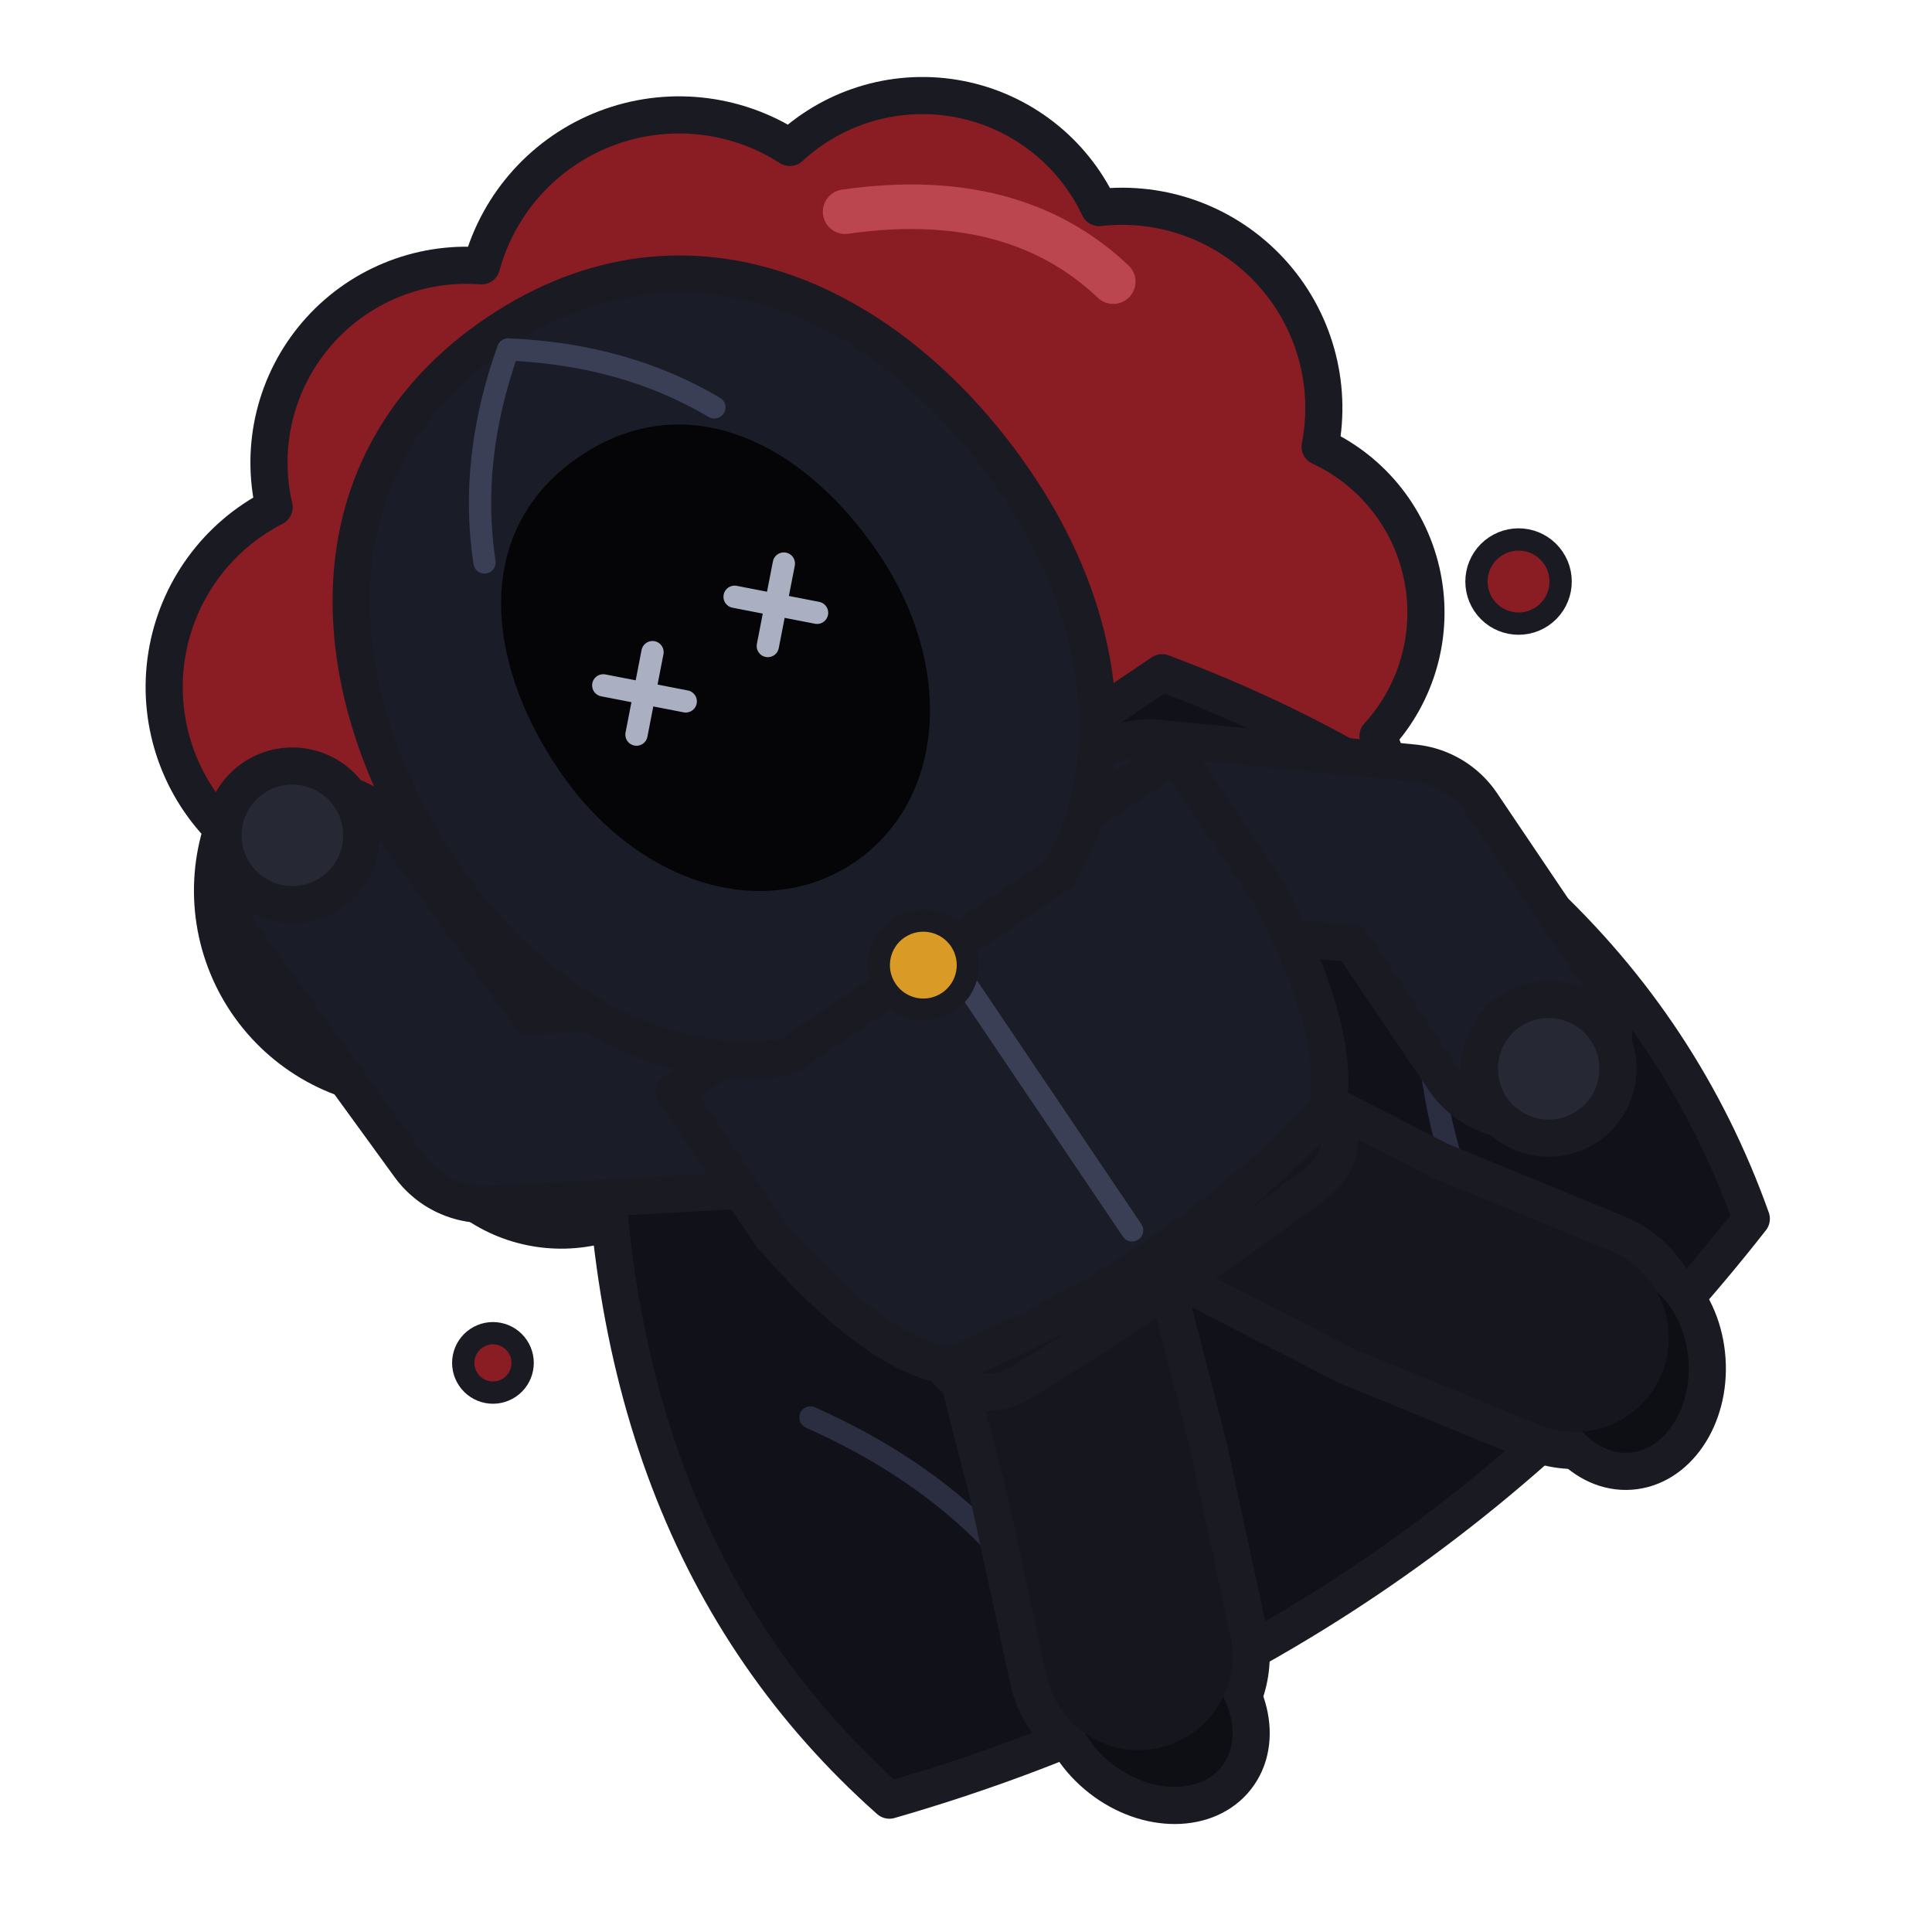
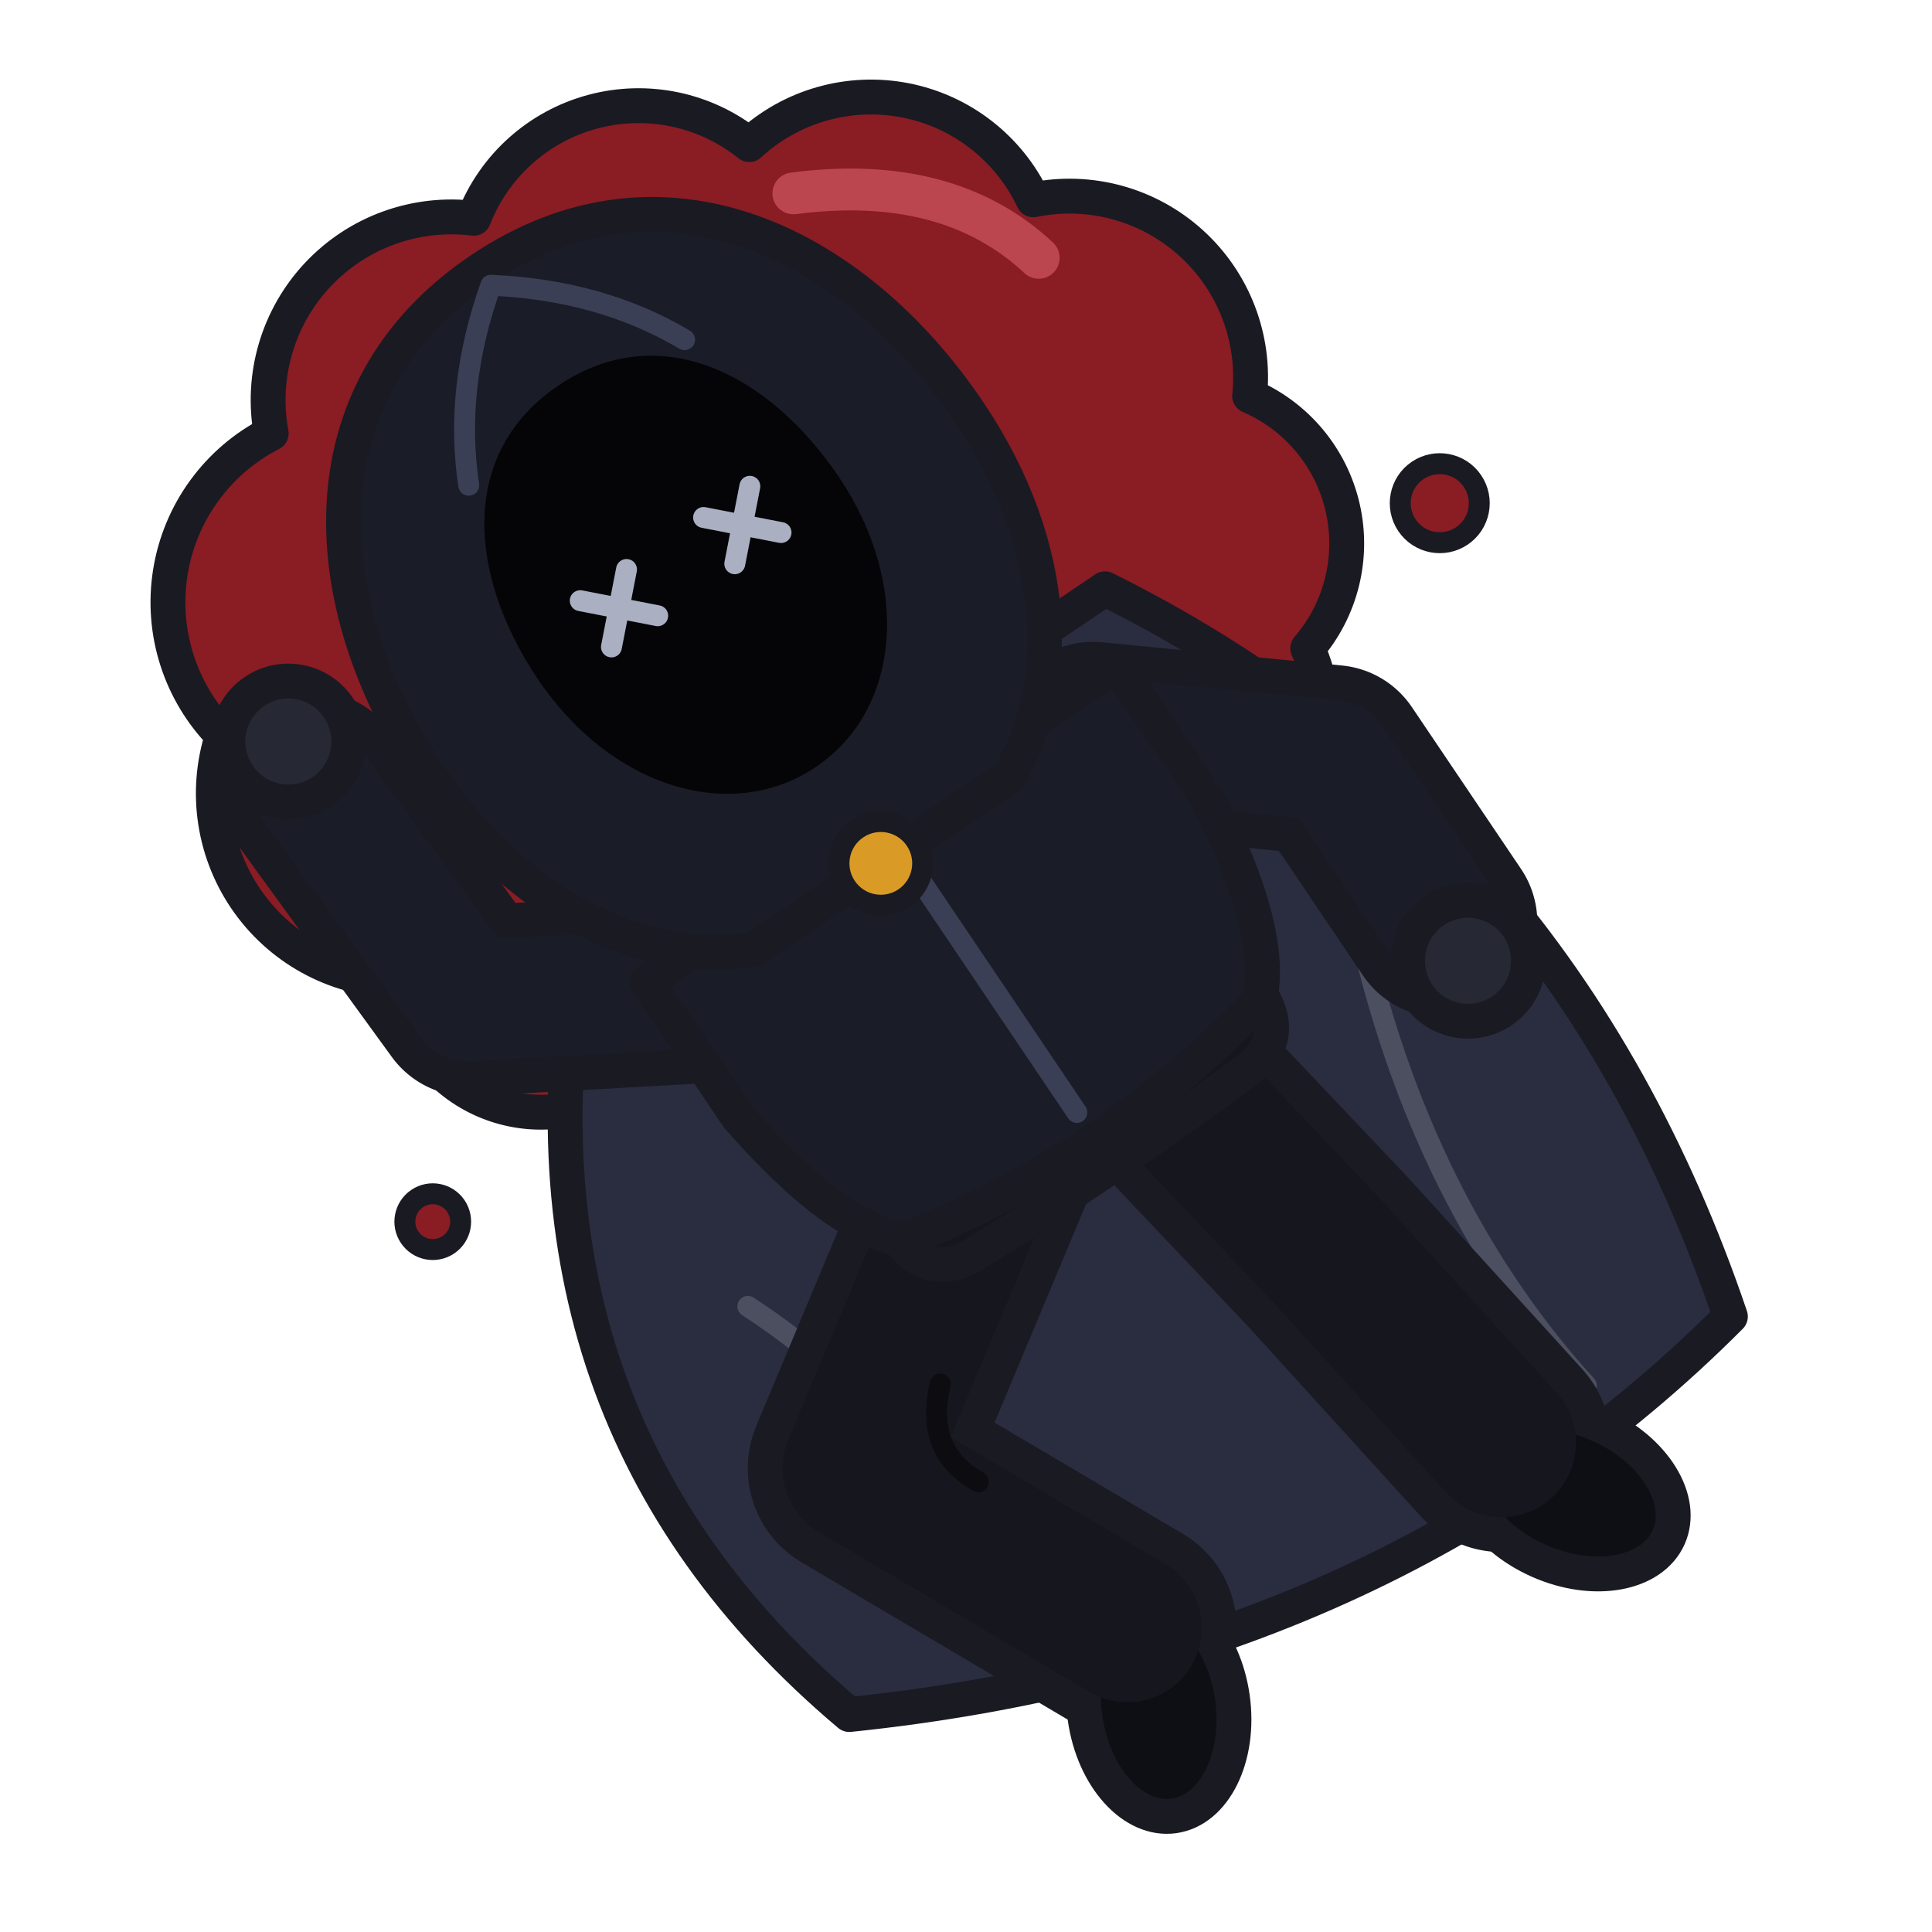
<svg xmlns="http://www.w3.org/2000/svg" viewBox="0 0 64 64" width="64" height="64">
-   <g transform="translate(32 32.6) rotate(-34) scale(.82) translate(-32 -33)">
+   <g transform="translate(32.4 32) rotate(-34) scale(.77) translate(-32 -37.4)">
    <defs>
      <clipPath id="uR0b">
        <rect x="0" y="-40" width="280" height="313" />
      </clipPath>
    </defs>
-     <path d="M11 24A8.06 8.06 0 0 1 10.6 11A8.16 8.16 0 0 1 19.6 1.4A7.97 7.97 0 0 1 32 -2A8.27 8.27 0 0 1 45 1A7.89 7.89 0 0 1 54 10A8.15 8.15 0 0 1 56 23A7.39 7.39 0 0 1 51.4 34A7.87 7.87 0 0 1 40 39.6A9.3 9.3 0 0 1 25 39.4A7.36 7.36 0 0 1 15 33A6.11 6.11 0 0 1 11 24Z" fill="#8a1c24" stroke="#1A1A22" stroke-width="1.5" stroke-linejoin="round" stroke-linecap="round" />
-     <path d="M45.4 4.4Q51.6 7.4 52.8 12.8" fill="none" stroke="#bb4650" stroke-width="1.8" stroke-linecap="round" />
+     <path d="M11 24A8.06 8.06 0 0 1 10.6 11A8.16 8.16 0 0 1 19.6 1.4A7.88 7.88 0 0 1 32 -1.4A7.61 7.61 0 0 1 43.6 2.6A7.72 7.72 0 0 1 52.4 11.4A7.79 7.79 0 0 1 55.4 23.6A6.91 6.91 0 0 1 51.4 34A7.87 7.87 0 0 1 40 39.6A9.3 9.3 0 0 1 25 39.4A7.36 7.36 0 0 1 15 33A6.11 6.11 0 0 1 11 24Z" fill="#8a1c24" stroke="#1A1A22" stroke-width="1.5" stroke-linejoin="round" stroke-linecap="round" />
+     <path d="M44 5.4Q50 8.4 51.2 13.6" fill="none" stroke="#bb4650" stroke-width="1.8" stroke-linecap="round" />
    <circle cx="59.6" cy="32" r="1.7" stroke="#1A1A22" stroke-width="0.9" stroke-linejoin="round" stroke-linecap="round" fill="#8a1c24" />
-     <circle cx="7.6" cy="35" r="1.2" stroke="#1A1A22" stroke-width="0.9" stroke-linejoin="round" stroke-linecap="round" fill="#8a1c24" />
-     <path d="M18.4 27Q7 43 11 58.6Q32 65.4 53 58.6Q57 43 45.6 27Z" fill="#101119" stroke="#1A1A22" stroke-width="1.5" stroke-linejoin="round" stroke-linecap="round" />
-     <path d="M17 44Q22 52 20 60M47 44Q42 52 44 60" stroke="#2a2e40" stroke-width="0.9" stroke-linejoin="round" stroke-linecap="round" fill="none" />
+     <circle cx="6.4" cy="33.4" r="1.2" stroke="#1A1A22" stroke-width="0.9" stroke-linejoin="round" stroke-linecap="round" fill="#8a1c24" />
+     <path d="M18.4 27Q4 42 9.4 61Q30 72 50.4 68Q56.4 46 45.6 27Z" fill="#2a2d40" stroke="#1A1A22" stroke-width="1.5" stroke-linejoin="round" stroke-linecap="round" />
+     <path d="M15.6 44Q19.4 53 16.6 61.6M47 44Q42 56 43.6 67" stroke="#4c4f5f" stroke-width="0.9" stroke-linejoin="round" stroke-linecap="round" fill="none" />
    <g fill="none" stroke="#1A1A22" stroke-linejoin="round" stroke-linecap="round">
-       <path d="M28.4 44L25.4 52.4L22.6 59.4" stroke-width="10.6" />
-       <path d="M35.6 44L40 52L44.4 58.6" stroke-width="10.6" />
-       <path d="M22.4 32L13 26.4L12.6 15" stroke-width="9" />
-       <path d="M41.6 32L49.6 38.6L49.6 47" stroke-width="9" />
+       <path d="M28.4 44L15.6 52.4L21.4 64.6" stroke-width="9.4" />
+       <path d="M35.6 44L37.6 56L39.2 67" stroke-width="9.4" />
+       <path d="M22.4 32L13 26.4L12.6 15" stroke-width="8.2" />
+       <path d="M41.6 32L49.6 38.6L49.6 47" stroke-width="8.2" />
    </g>
-     <ellipse cx="21.8" cy="61.6" rx="3.4" ry="4.3" transform="rotate(-18 21.8 61.6)" fill="#0e0f14" stroke="#1A1A22" stroke-width="1.5" stroke-linejoin="round" stroke-linecap="round" />
-     <ellipse cx="45.4" cy="60.6" rx="3.4" ry="4.3" transform="rotate(30 45.4 60.6)" fill="#0e0f14" stroke="#1A1A22" stroke-width="1.5" stroke-linejoin="round" stroke-linecap="round" />
-     <path d="M28.4 44L25.4 52.4L22.6 59.4" fill="none" stroke="#15161e" stroke-width="7.6" stroke-linejoin="round" stroke-linecap="round" />
-     <path d="M35.6 44L40 52L44.4 58.6" fill="none" stroke="#15161e" stroke-width="7.6" stroke-linejoin="round" stroke-linecap="round" />
-     <path d="M22.4 32L13 26.4L12.6 15" fill="none" stroke="#1a1c27" stroke-width="6" stroke-linejoin="round" stroke-linecap="round" />
-     <path d="M41.6 32L49.6 38.6L49.6 47" fill="none" stroke="#1a1c27" stroke-width="6" stroke-linejoin="round" stroke-linecap="round" />
-     <circle cx="12.8" cy="12.8" r="2.8" fill="#262833" stroke="#1A1A22" stroke-width="1.5" stroke-linejoin="round" stroke-linecap="round" />
-     <circle cx="49.6" cy="49" r="2.8" fill="#262833" stroke="#1A1A22" stroke-width="1.5" stroke-linejoin="round" stroke-linecap="round" />
+     <ellipse cx="20.6" cy="68.2" rx="3.2" ry="4.7" transform="rotate(26 20.6 68.2)" fill="#0e0f14" stroke="#1A1A22" stroke-width="1.5" stroke-linejoin="round" stroke-linecap="round" />
+     <ellipse cx="40.4" cy="70.4" rx="3.2" ry="4.7" transform="rotate(-32 40.4 70.4)" fill="#0e0f14" stroke="#1A1A22" stroke-width="1.5" stroke-linejoin="round" stroke-linecap="round" />
+     <path d="M28.4 44L15.6 52.4L21.4 64.6" fill="none" stroke="#15161e" stroke-width="6.4" stroke-linejoin="round" stroke-linecap="round" />
+     <path d="M35.6 44L37.6 56L39.2 67" fill="none" stroke="#15161e" stroke-width="6.4" stroke-linejoin="round" stroke-linecap="round" />
+     <path d="M20.6 51.4Q18.4 53.4 19.6 55.8" stroke="#0c0c11" stroke-width="0.9" stroke-linejoin="round" stroke-linecap="round" fill="none" />
+     <path d="M22.4 32L13 26.4L12.6 15" fill="none" stroke="#1a1c27" stroke-width="5.2" stroke-linejoin="round" stroke-linecap="round" />
+     <path d="M41.6 32L49.6 38.6L49.6 47" fill="none" stroke="#1a1c27" stroke-width="5.2" stroke-linejoin="round" stroke-linecap="round" />
+     <circle cx="12.8" cy="12.8" r="2.6" fill="#262833" stroke="#1A1A22" stroke-width="1.5" stroke-linejoin="round" stroke-linecap="round" />
+     <circle cx="49.6" cy="49" r="2.6" fill="#262833" stroke="#1A1A22" stroke-width="1.5" stroke-linejoin="round" stroke-linecap="round" />
    <path d="M25.2 41Q32 40.7 38.8 41Q41.4 41 41.4 43.6Q41.1 44.3 41.4 45Q41.4 47.6 38.8 47.6Q32 47.9 25.2 47.6Q22.6 47.6 22.6 45Q22.9 44.3 22.6 43.6Q22.6 41 25.2 41Z" fill="#15161e" stroke="#1A1A22" stroke-width="1.5" stroke-linejoin="round" stroke-linecap="round" />
    <path d="M19.8 30V37Q20.6 43.4 22.8 45.4Q32 47.4 41.2 45.4Q43.4 43.4 44.2 37V30Z" fill="#1a1c27" stroke="#1A1A22" stroke-width="1.5" stroke-linejoin="round" stroke-linecap="round" />
    <path d="M32 32V45" stroke="#3a3f55" stroke-width="0.9" stroke-linejoin="round" stroke-linecap="round" fill="none" />
    <g>
      <path d="M31 .6C21.6 .6 17 8.6 17 17.4C17 24.6 20.4 29.6 24.4 31.4H37.6C41.6 29.6 45 24.6 45 17.4C45 8.6 40.4 .6 31 .6Z" fill="#1a1c27" stroke="#1A1A22" stroke-width="1.5" stroke-linejoin="round" stroke-linecap="round" />
      <path d="M31 1.4Q27.2 4.2 25.4 8M31 1.4Q34.8 4.2 36.6 8" stroke="#3a3f55" stroke-width="0.9" stroke-linejoin="round" stroke-linecap="round" fill="none" />
      <path d="M31 6.6C25.8 6.6 23.2 11.2 23.2 16.6C23.2 22.2 26.6 26.4 31 26.4C35.4 26.4 38.8 22.2 38.8 16.6C38.8 11.2 36.2 6.6 31 6.6Z" fill="#050508" />
      <path d="M26.6 14.8L29 17.2M29 14.8L26.6 17.2M33 14.8L35.4 17.2M35.4 14.8L33 17.2" fill="none" stroke="#aab0c2" stroke-width=".9" stroke-linecap="round" />
      <circle cx="31" cy="31.4" r="1.8" stroke="#1A1A22" stroke-width="0.9" stroke-linejoin="round" stroke-linecap="round" fill="#D99B26" />
    </g>
  </g>
</svg>
